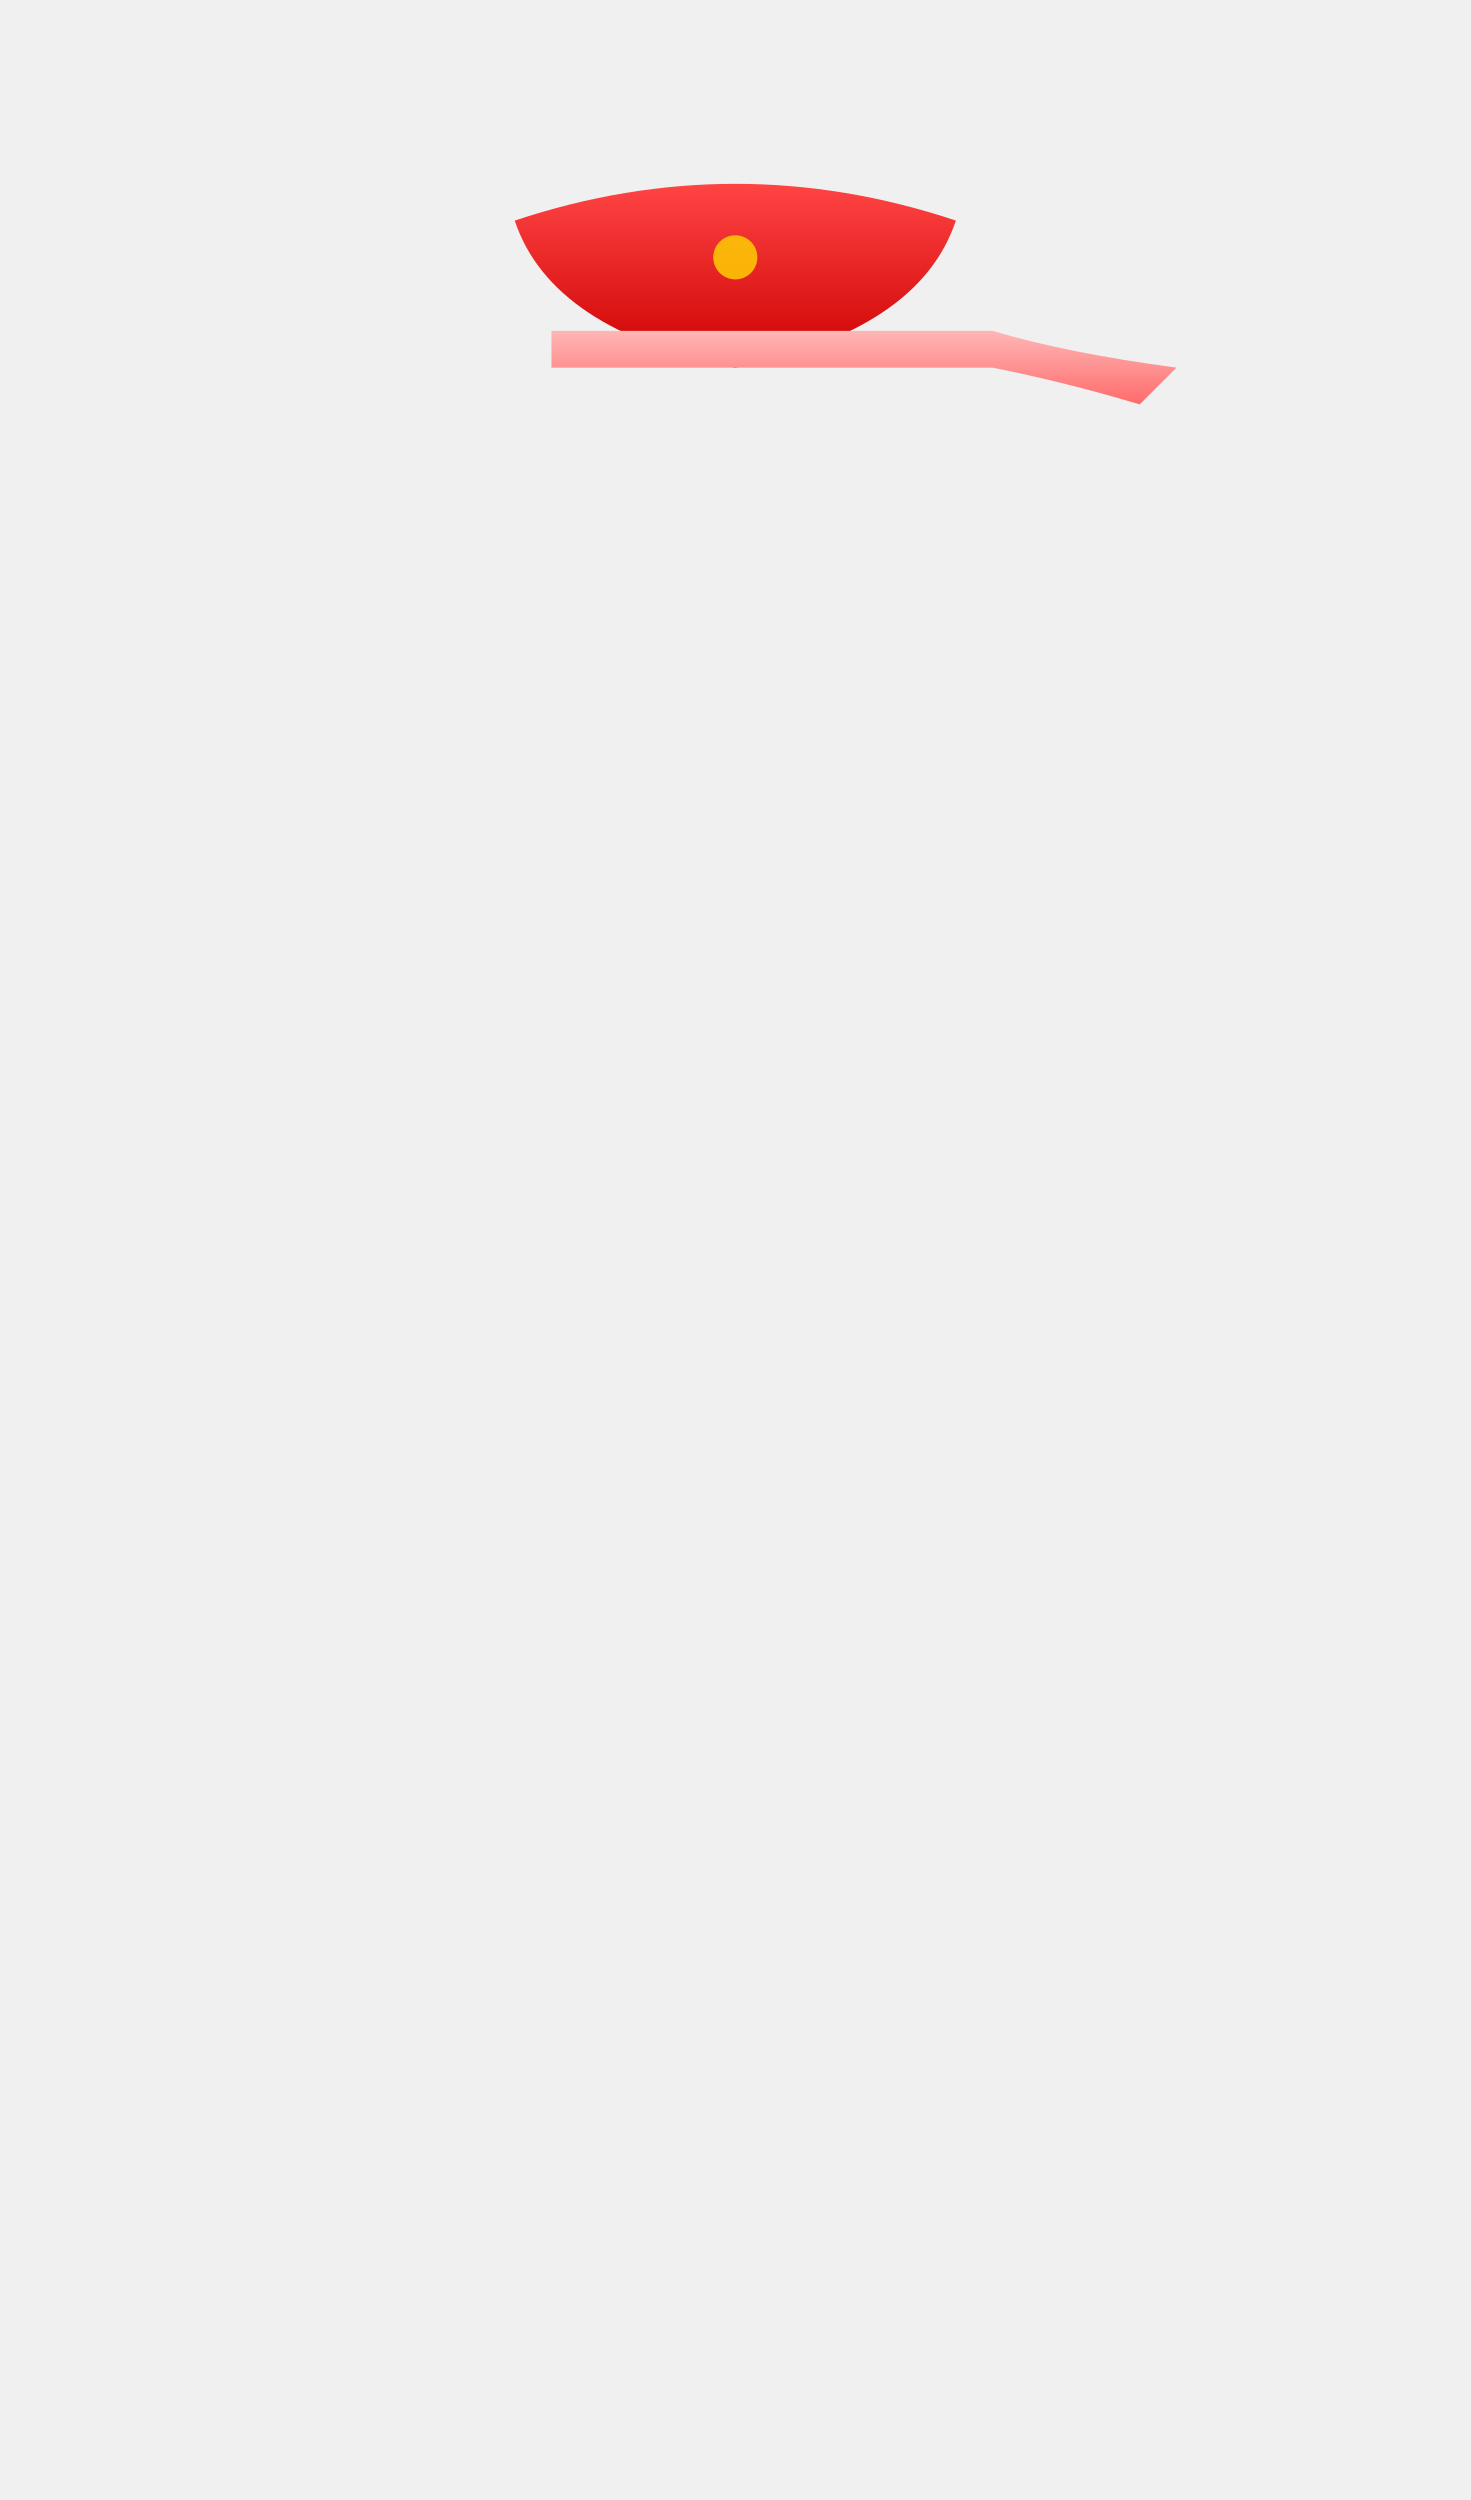
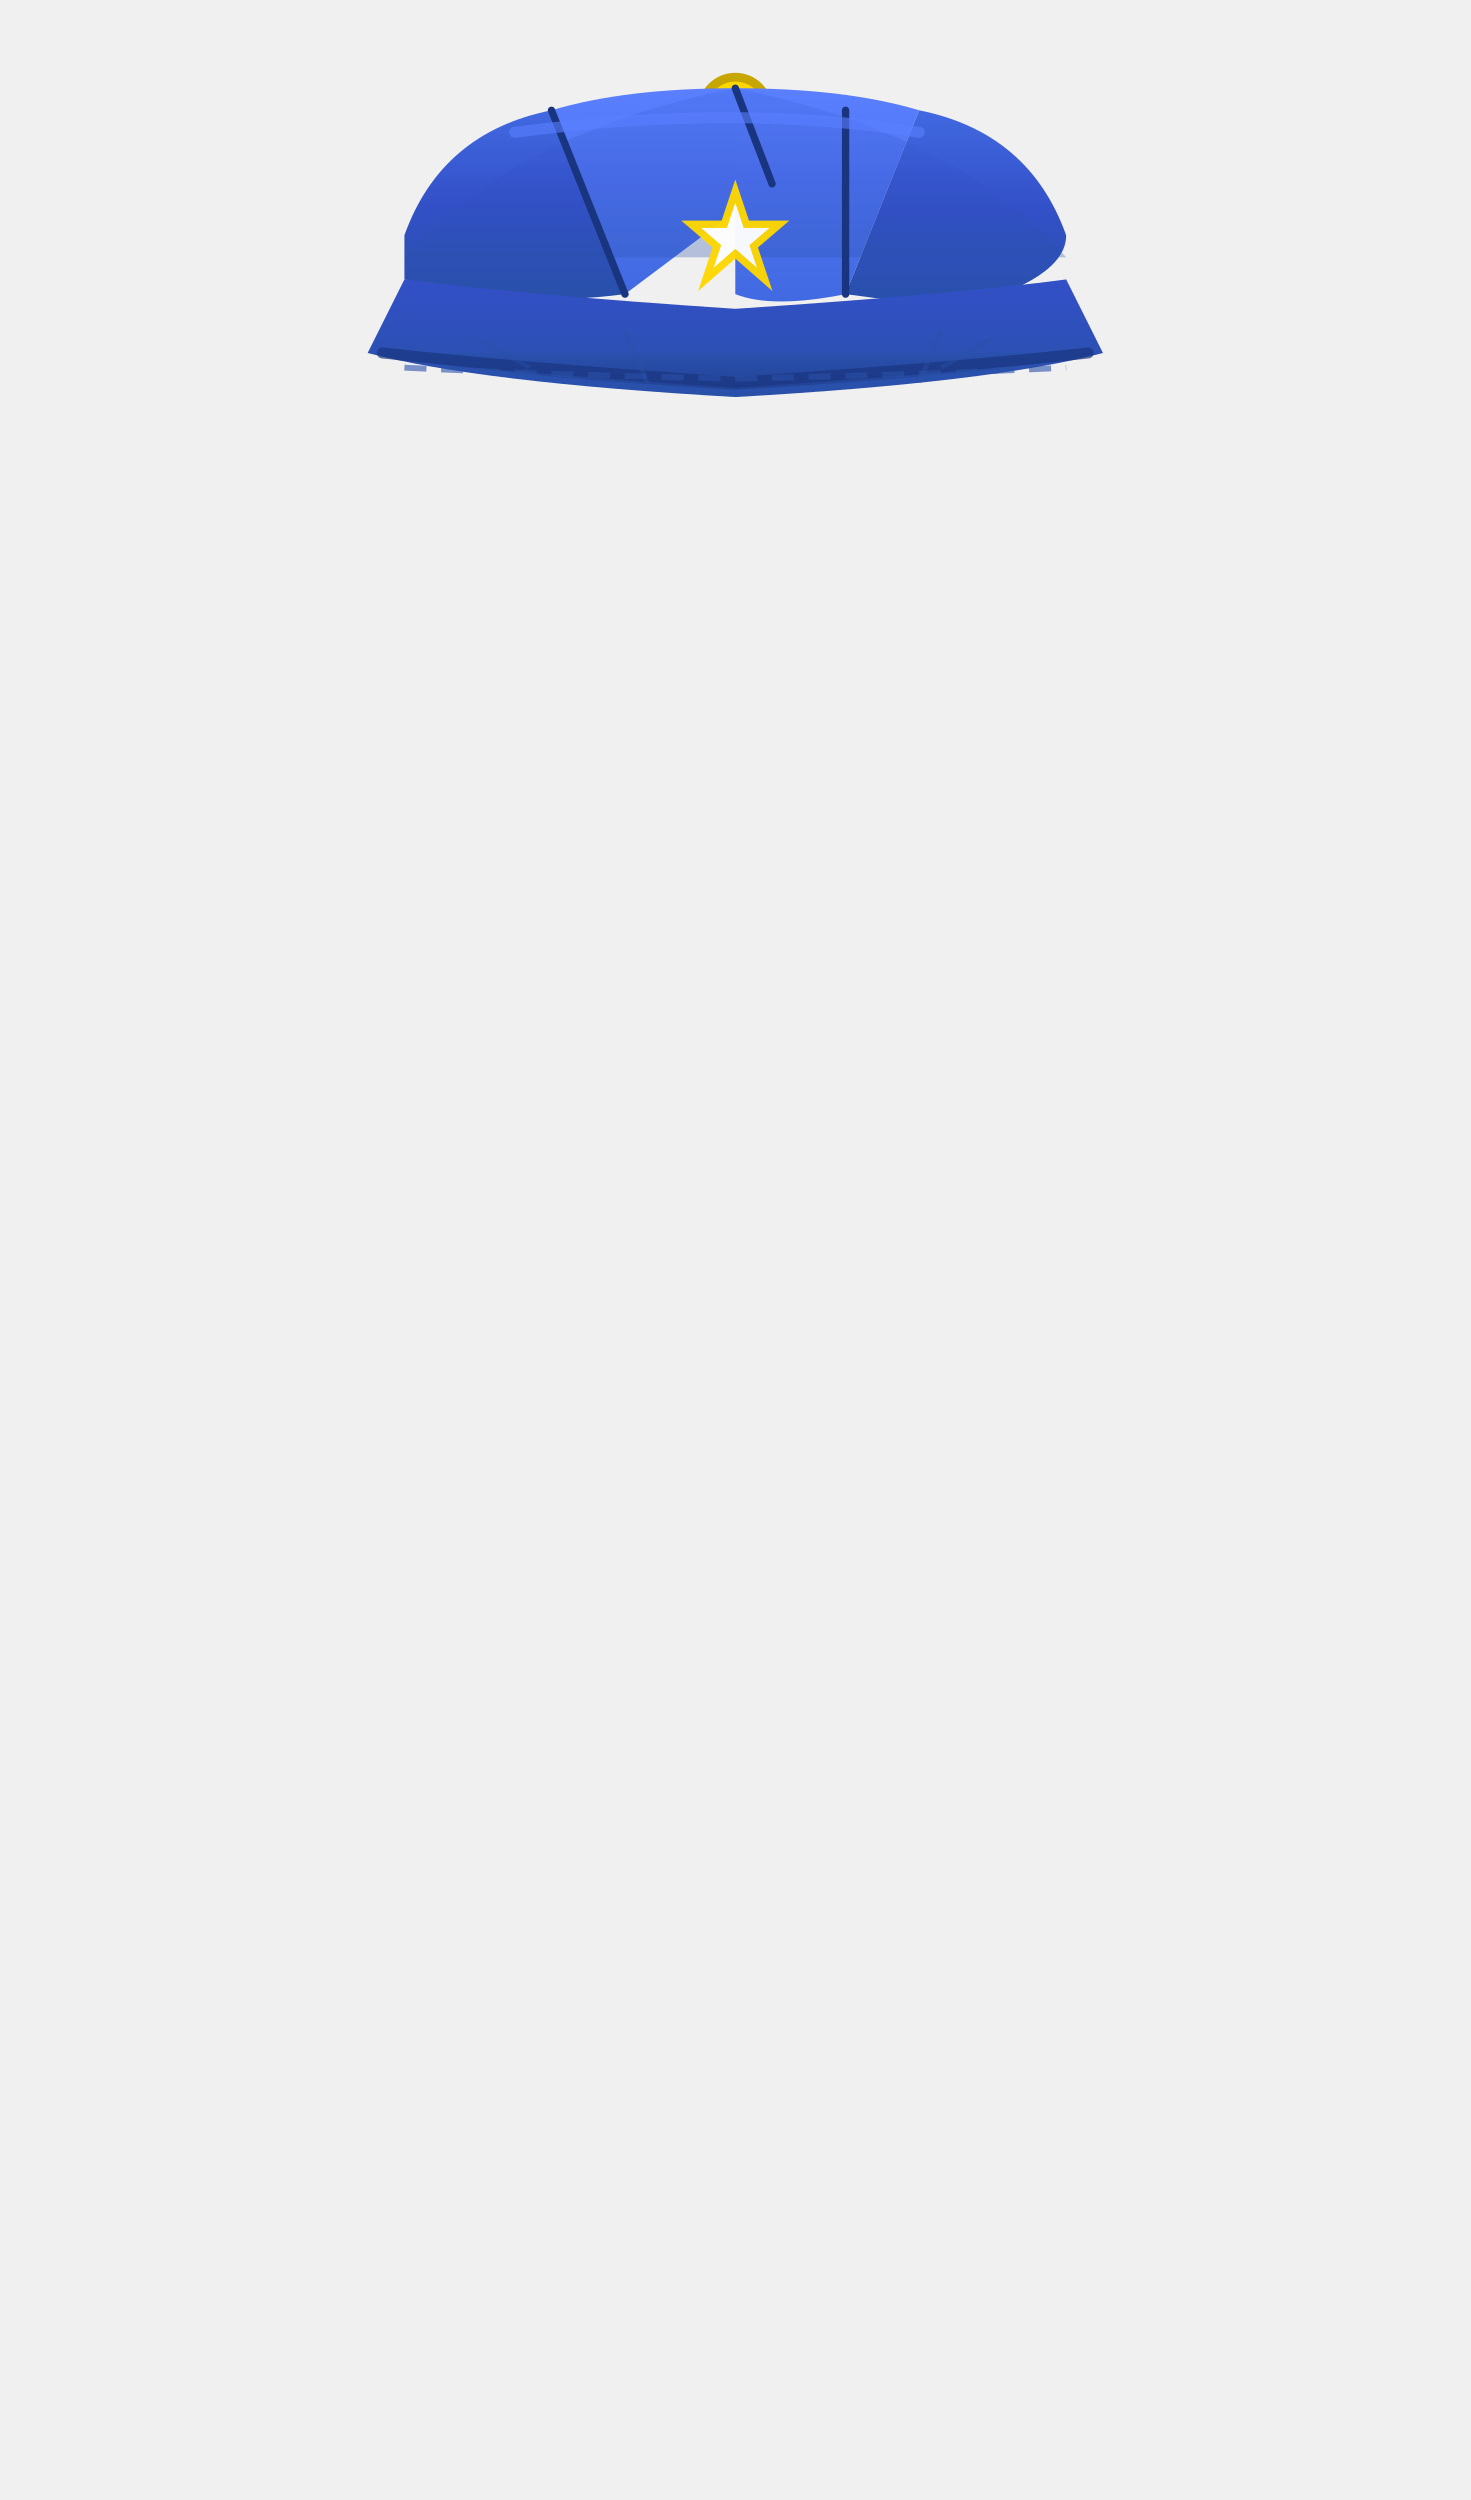
<svg xmlns="http://www.w3.org/2000/svg" viewBox="0 0 200 340">
  <defs>
-     <linearGradient id="bc-grad" x1="0" y1="0" x2="0" y2="1">
-       <stop offset="0%" stop-color="#FF4444" />
-       <stop offset="100%" stop-color="#CC0000" />
+     <linearGradient id="bc-crown" x1="0" y1="0" x2="0" y2="1">
+       <stop offset="0%" stop-color="#4169E1" />
+       <stop offset="50%" stop-color="#3350C8" />
+       <stop offset="100%" stop-color="#2850A8" />
    </linearGradient>
-     <linearGradient id="bc-bill" x1="0" y1="0" x2="0" y2="1">
-       <stop offset="0%" stop-color="#FFB6B6" />
-       <stop offset="100%" stop-color="#FF6B6B" />
+     <linearGradient id="bc-crown-light" x1="0" y1="0" x2="0" y2="1">
+       <stop offset="0%" stop-color="#5A7FFF" />
+       <stop offset="100%" stop-color="#4169E1" />
+     </linearGradient>
+     <linearGradient id="bc-brim" x1="0" y1="0" x2="0" y2="1">
+       <stop offset="0%" stop-color="#3350C8" />
+       <stop offset="100%" stop-color="#2850A8" />
+     </linearGradient>
+     <linearGradient id="bc-bill-shade" x1="0" y1="0" x2="0" y2="1">
+       <stop offset="0%" stop-color="#2850A8" />
+       <stop offset="100%" stop-color="#1A3580" />
    </linearGradient>
  </defs>
+   <style>
+     .bc-panel-stitch { stroke:#1A3580; stroke-width:1; fill:none; stroke-linecap:round }
+     .bc-button { fill:#FFD700; stroke:#C8A600; stroke-width:1.2 }
+     .bc-star { fill:#FFFFFF; opacity:0.95 }
+     .bc-highlight { fill:none; stroke:#5A7FFF; stroke-width:1.5; opacity:0.6; stroke-linecap:round }
+   </style>
  <g id="clothing">
-     <path d="M70,30 Q100,20 130,30 Q125,45 100,50 Q75,45 70,30" fill="url(#bc-grad)" />
-     <path d="M75,45 L135,45 Q145,48 160,50 L155,55 Q145,52 135,50 L75,50 Z" fill="url(#bc-bill)" />
-     <circle cx="100" cy="35" r="3" fill="#FFD700" opacity="0.8" />
+     <circle cx="100" cy="15" r="4.5" class="bc-button" />
+     <circle cx="100" cy="15" r="2.5" fill="#E8A600" opacity="0.7" />
+     <line x1="98.5" y1="15" x2="101.5" y2="15" stroke="#FFD700" stroke-width="1.5" stroke-linecap="round" opacity="0.8" />
+     <path d="M55 32 Q60 18 75 15 L85 40 Q70 42 55 38 Z" fill="url(#bc-crown)" />
+     <path d="M75 15 Q85 12 100 12 Q105 15 105 25 L85 40 Z" fill="url(#bc-crown-light)" />
+     <path d="M100 12 Q115 12 125 15 L115 40 Q105 42 100 40 Z" fill="url(#bc-crown-light)" />
+     <path d="M125 15 Q140 18 145 32 Q145 38 130 42 L115 40 Z" fill="url(#bc-crown)" />
+     <path d="M55 35 Q70 18 100 12 Q130 18 145 35" fill="url(#bc-crown)" opacity="0.3" />
+     <path d="M75 15 L85 40" class="bc-panel-stitch" />
+     <path d="M100 12 L105 25" class="bc-panel-stitch" />
+     <path d="M115 15 L115 40" class="bc-panel-stitch" />
+     <path d="M55 38 Q70 40 100 42 Q130 40 145 38 L150 48 Q135 52 100 54 Q65 52 50 48 Z" fill="url(#bc-brim)" />
+     <path d="M50 48 Q65 51 100 53 Q135 51 150 48" fill="url(#bc-bill-shade)" opacity="0.5" />
+     <path d="M52 48 Q70 50 100 52 Q130 50 148 48" fill="none" stroke="#1A3580" stroke-width="1.5" stroke-linecap="round" opacity="0.7" />
+     <path d="M55 50 Q75 51 100 51.5 Q125 51 145 50" fill="none" stroke="#2850A8" stroke-width="0.8" stroke-dasharray="3,2" opacity="0.6" />
+     <g transform="translate(100, 32)">
+       <path d="M0,-6 L1.5,-1.5 L6,-1.5 L2.5,1.5 L4,6 L0,2.5 L-4,6 L-2.5,1.5 L-6,-1.5 L-1.5,-1.5 Z" class="bc-star" stroke="#FFD700" stroke-width="1" />
+     </g>
+     <path d="M70 18 Q100 14 125 18" class="bc-highlight" />
+     <line x1="65" y1="46" x2="72" y2="50" stroke="#2850A8" stroke-width="0.6" opacity="0.4" />
+     <line x1="85" y1="45" x2="88" y2="52" stroke="#2850A8" stroke-width="0.6" opacity="0.4" />
+     <line x1="128" y1="45" x2="125" y2="52" stroke="#2850A8" stroke-width="0.6" opacity="0.4" />
+     <line x1="135" y1="46" x2="128" y2="50" stroke="#2850A8" stroke-width="0.6" opacity="0.4" />
  </g>
</svg>
